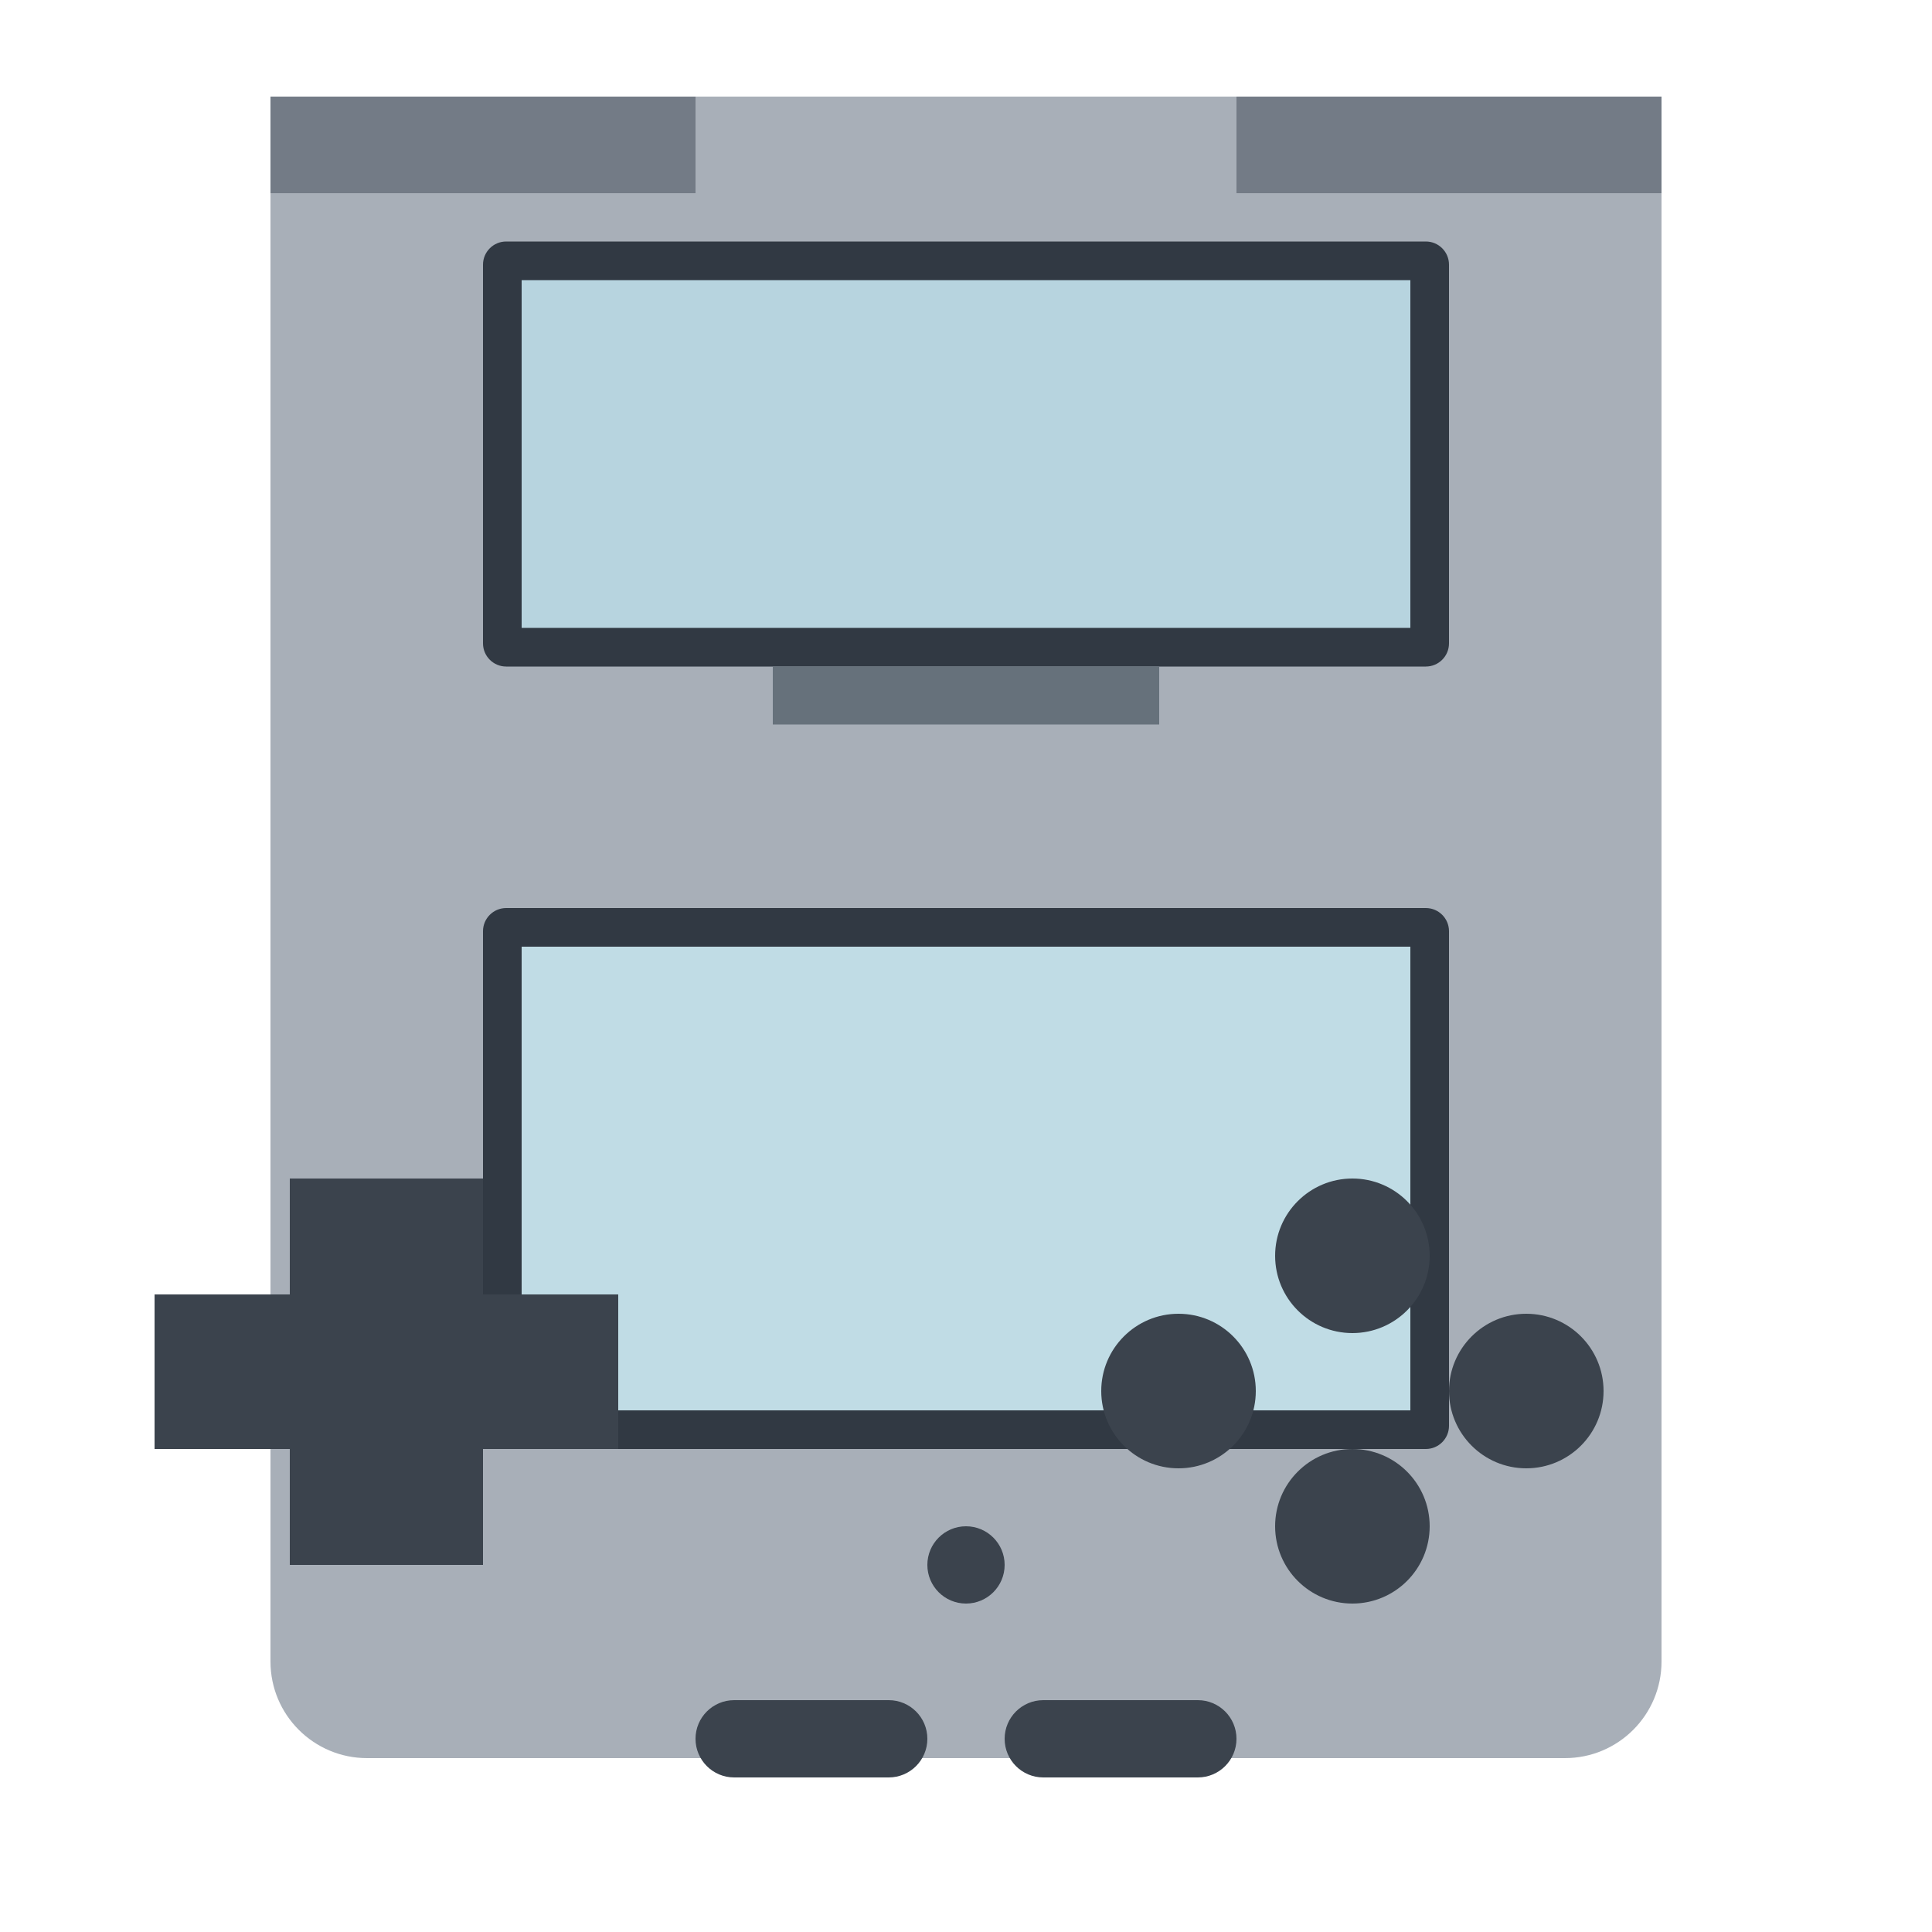
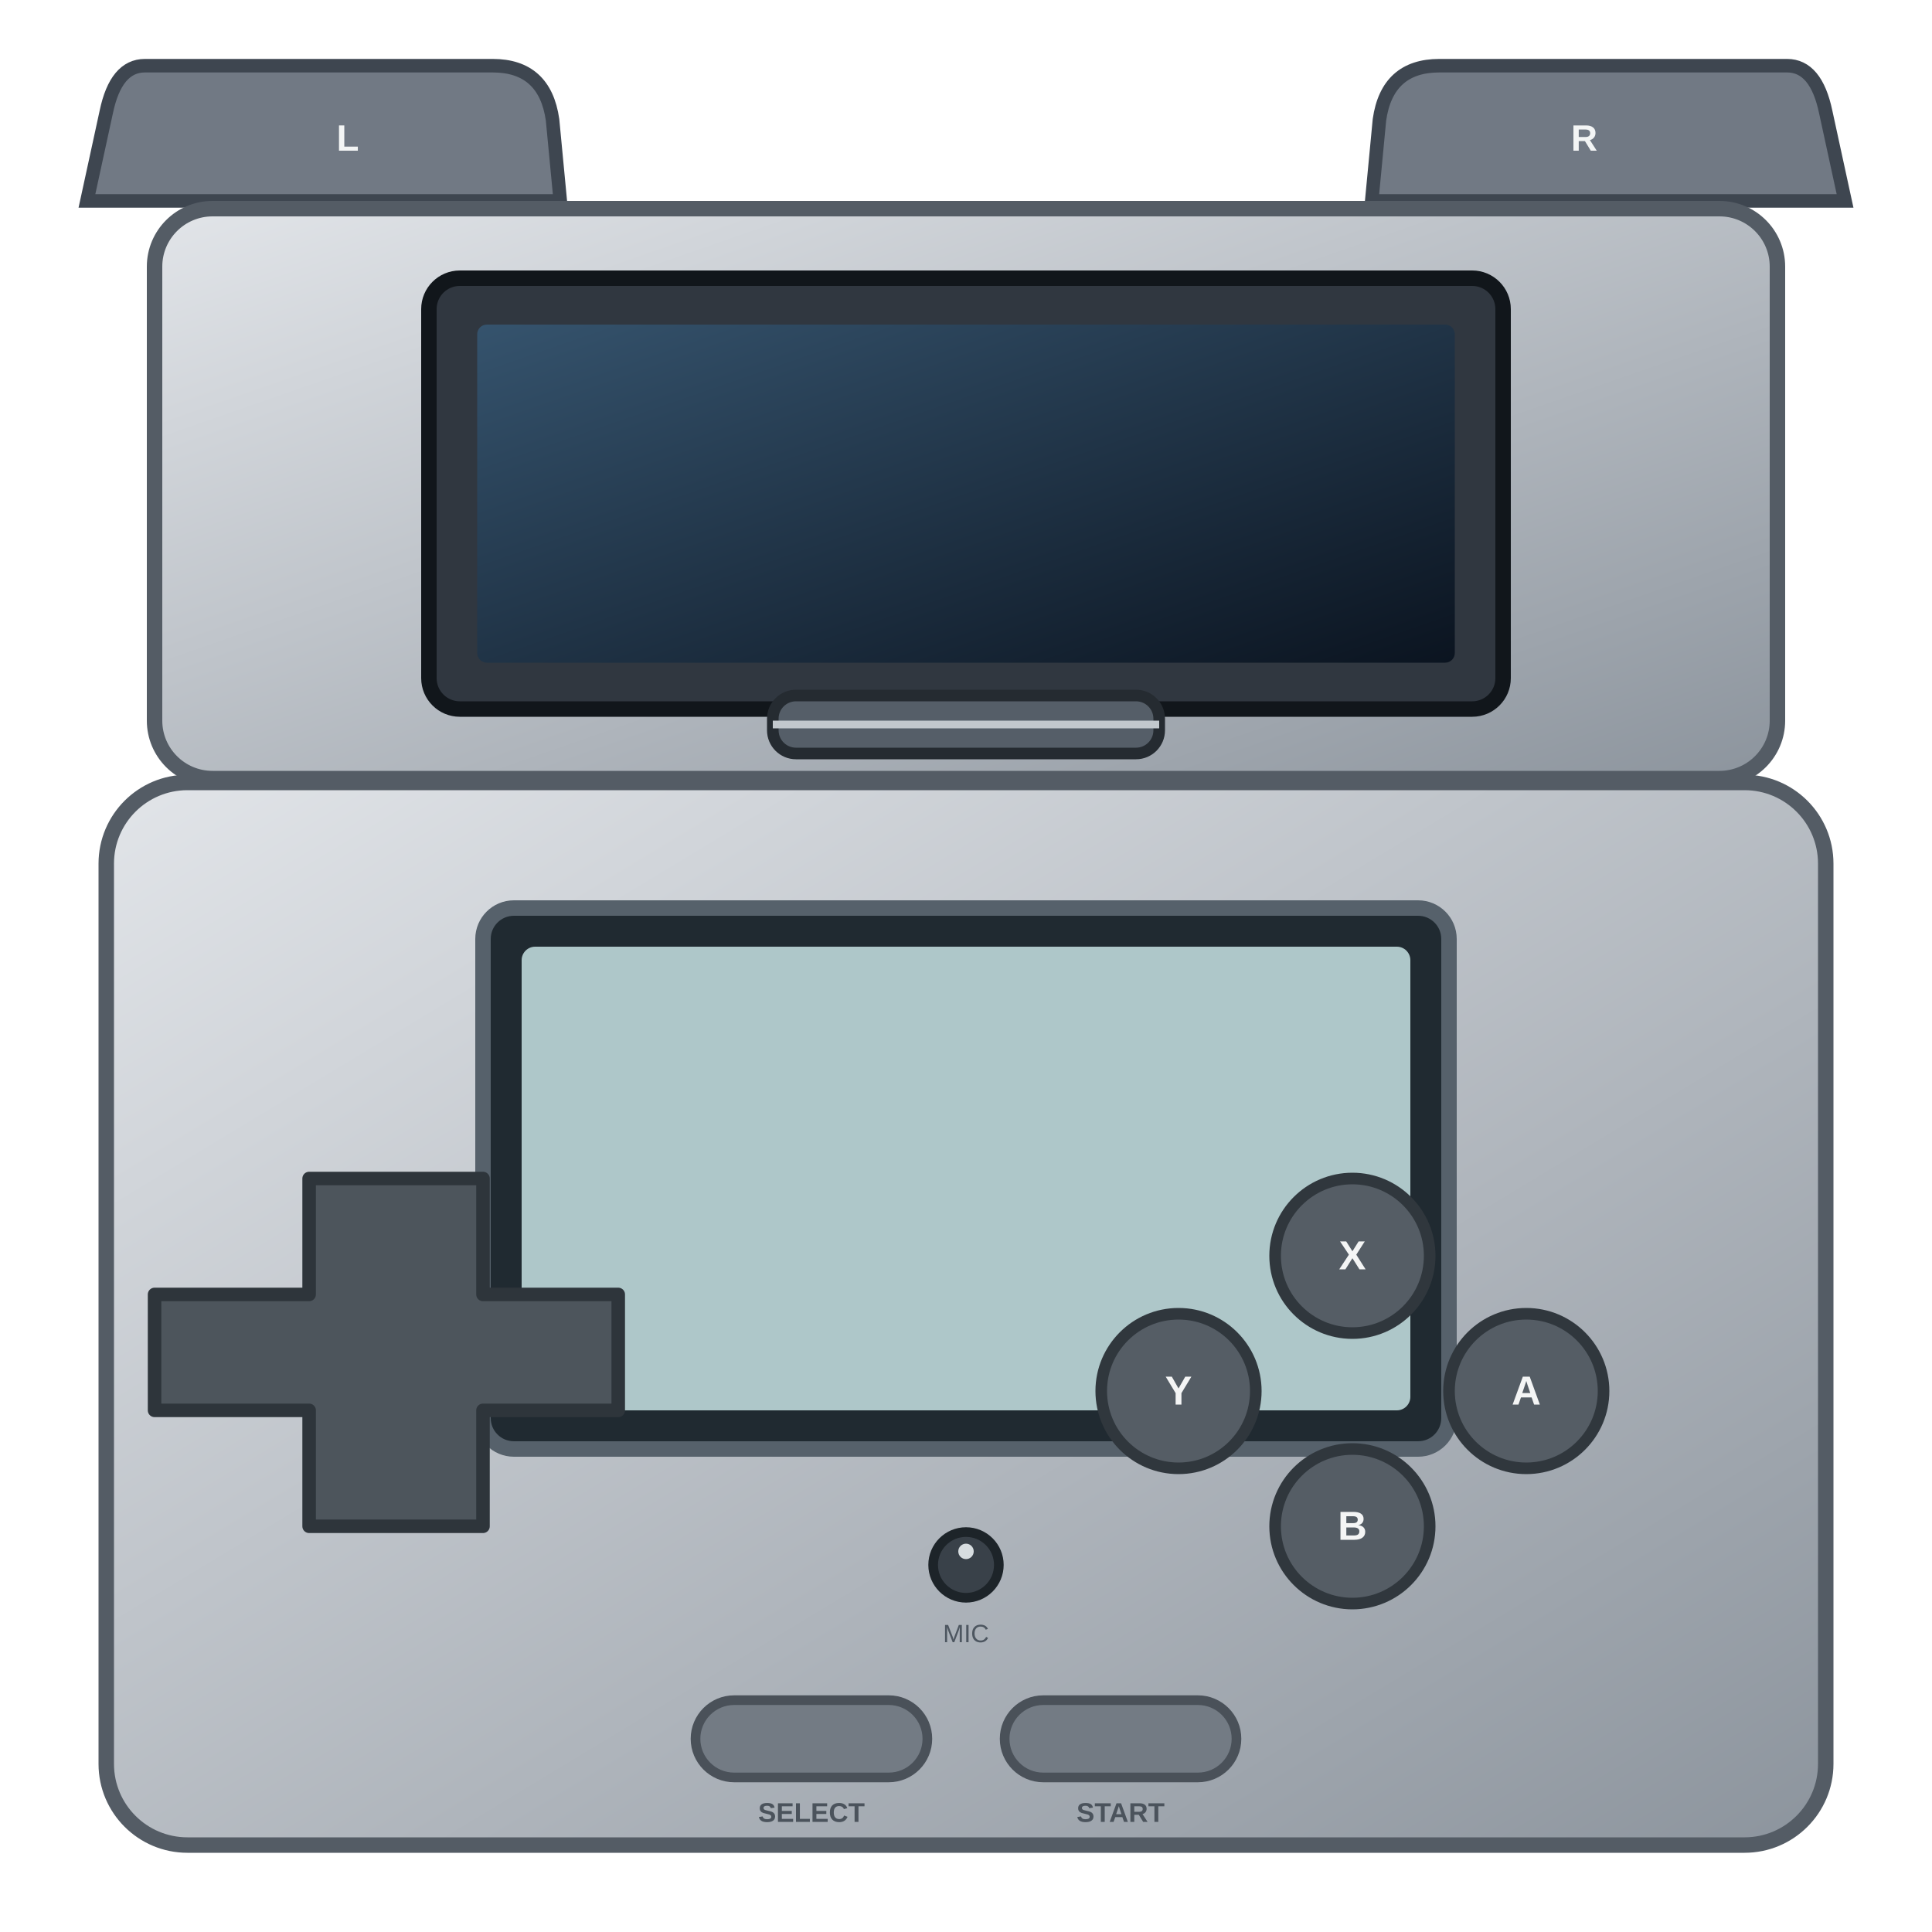
- <svg xmlns="http://www.w3.org/2000/svg" viewBox="0 0 1000 1000">
-   <rect x="140" y="50" width="720" height="860" rx="50" fill="#a8afb8" />
-   <path d="M140 50h220v50H140m500-50h220v50H640" fill="#737b86" />
-   <rect x="250" y="125" width="500" height="220" rx="12" fill="#313943" />
-   <rect x="270" y="145" width="460" height="180" fill="#b7d4df" />
-   <rect x="250" y="470" width="500" height="280" rx="12" fill="#313943" />
-   <rect x="270" y="490" width="460" height="240" fill="#c0dce5" />
-   <g fill="#3b434d">
-     <path d="M80 670h70v-60h100v60h70v80h-70v60H150v-60H80z" />
+ <svg xmlns="http://www.w3.org/2000/svg" viewBox="0 0 1000 1000" role="img" aria-label="Nintendo DS controller">
+   <defs>
+     <linearGradient id="s" y2="1">
+       <stop stop-color="#e2e5e9" />
+       <stop offset="1" stop-color="#8c949d" />
+     </linearGradient>
+     <linearGradient id="t" y2="1">
+       <stop stop-color="#35536d" />
+       <stop offset="1" stop-color="#0b1420" />
+     </linearGradient>
+   </defs>
+   <path d="M75 34q-15 0-20 24l-10 46h245l-4-42q-4-28-31-28Z" fill="#717984" stroke="#3e4650" stroke-width="7" />
+   <path d="M925 34q15 0 20 24l10 46H710l4-42q4-28 31-28Z" fill="#717984" stroke="#3e4650" stroke-width="7" />
+   <g fill="#f3f5f5" font-family="Arial, sans-serif" font-size="19" font-weight="bold" text-anchor="middle">
+     <text x="180" y="78">L</text>
+     <text x="820" y="78">R</text>
+   </g>
+   <rect x="80" y="108" width="840" height="295" rx="30" fill="url(#s)" stroke="#545c65" stroke-width="8" />
+   <rect x="222" y="144" width="556" height="223" rx="16" fill="#303740" stroke="#11161b" stroke-width="8" />
+   <rect x="247" y="168" width="506" height="175" rx="5" fill="url(#t)" />
+   <rect x="400" y="360" width="200" height="30" rx="12" fill="#555e68" stroke="#252b31" stroke-width="6" />
+   <path d="M400 375h200" stroke="#c2c8cd" stroke-width="4" />
+   <rect x="55" y="405" width="890" height="550" rx="42" fill="url(#s)" stroke="#545c65" stroke-width="8" />
+   <rect x="250" y="470" width="500" height="280" rx="16" fill="#202a31" stroke="#56616b" stroke-width="8" />
+   <rect x="270" y="490" width="460" height="240" rx="7" fill="#aec7c9" />
+   <path d="M160 610h90v60h70v60h-70v60h-90v-60H80v-60h80Z" fill="#4d555c" stroke="#2e353b" stroke-width="7" stroke-linejoin="round" />
+   <g fill="#555d65" stroke="#30373d" stroke-width="6">
+     <circle cx="700" cy="650" r="40" />
    <circle cx="790" cy="720" r="40" />
    <circle cx="700" cy="790" r="40" />
-     <circle cx="700" cy="650" r="40" />
    <circle cx="610" cy="720" r="40" />
+   </g>
+   <g fill="#f4f5f5" font-family="Arial, sans-serif" font-size="21" font-weight="bold" text-anchor="middle">
+     <text x="700" y="657">X</text>
+     <text x="790" y="727">A</text>
+     <text x="700" y="797">B</text>
+     <text x="610" y="727">Y</text>
+   </g>
+   <circle cx="500" cy="810" r="17" fill="#394149" stroke="#1d2429" stroke-width="5" />
+   <circle cx="500" cy="803" r="4" fill="#d7dde0" />
+   <text x="500" y="850" text-anchor="middle" fill="#4d5660" font-family="Arial, sans-serif" font-size="13">MIC</text>
+   <g fill="#737b84" stroke="#4a5159" stroke-width="5">
    <rect x="360" y="880" width="120" height="40" rx="20" />
    <rect x="520" y="880" width="120" height="40" rx="20" />
-     <circle cx="500" cy="810" r="20" />
  </g>
-   <path d="M400 360h200" stroke="#66717b" stroke-width="30" />
+   <g fill="#4b535c" font-family="Arial, sans-serif" font-size="14" font-weight="bold" text-anchor="middle">
+     <text x="420" y="943">SELECT</text>
+     <text x="580" y="943">START</text>
+   </g>
</svg>
